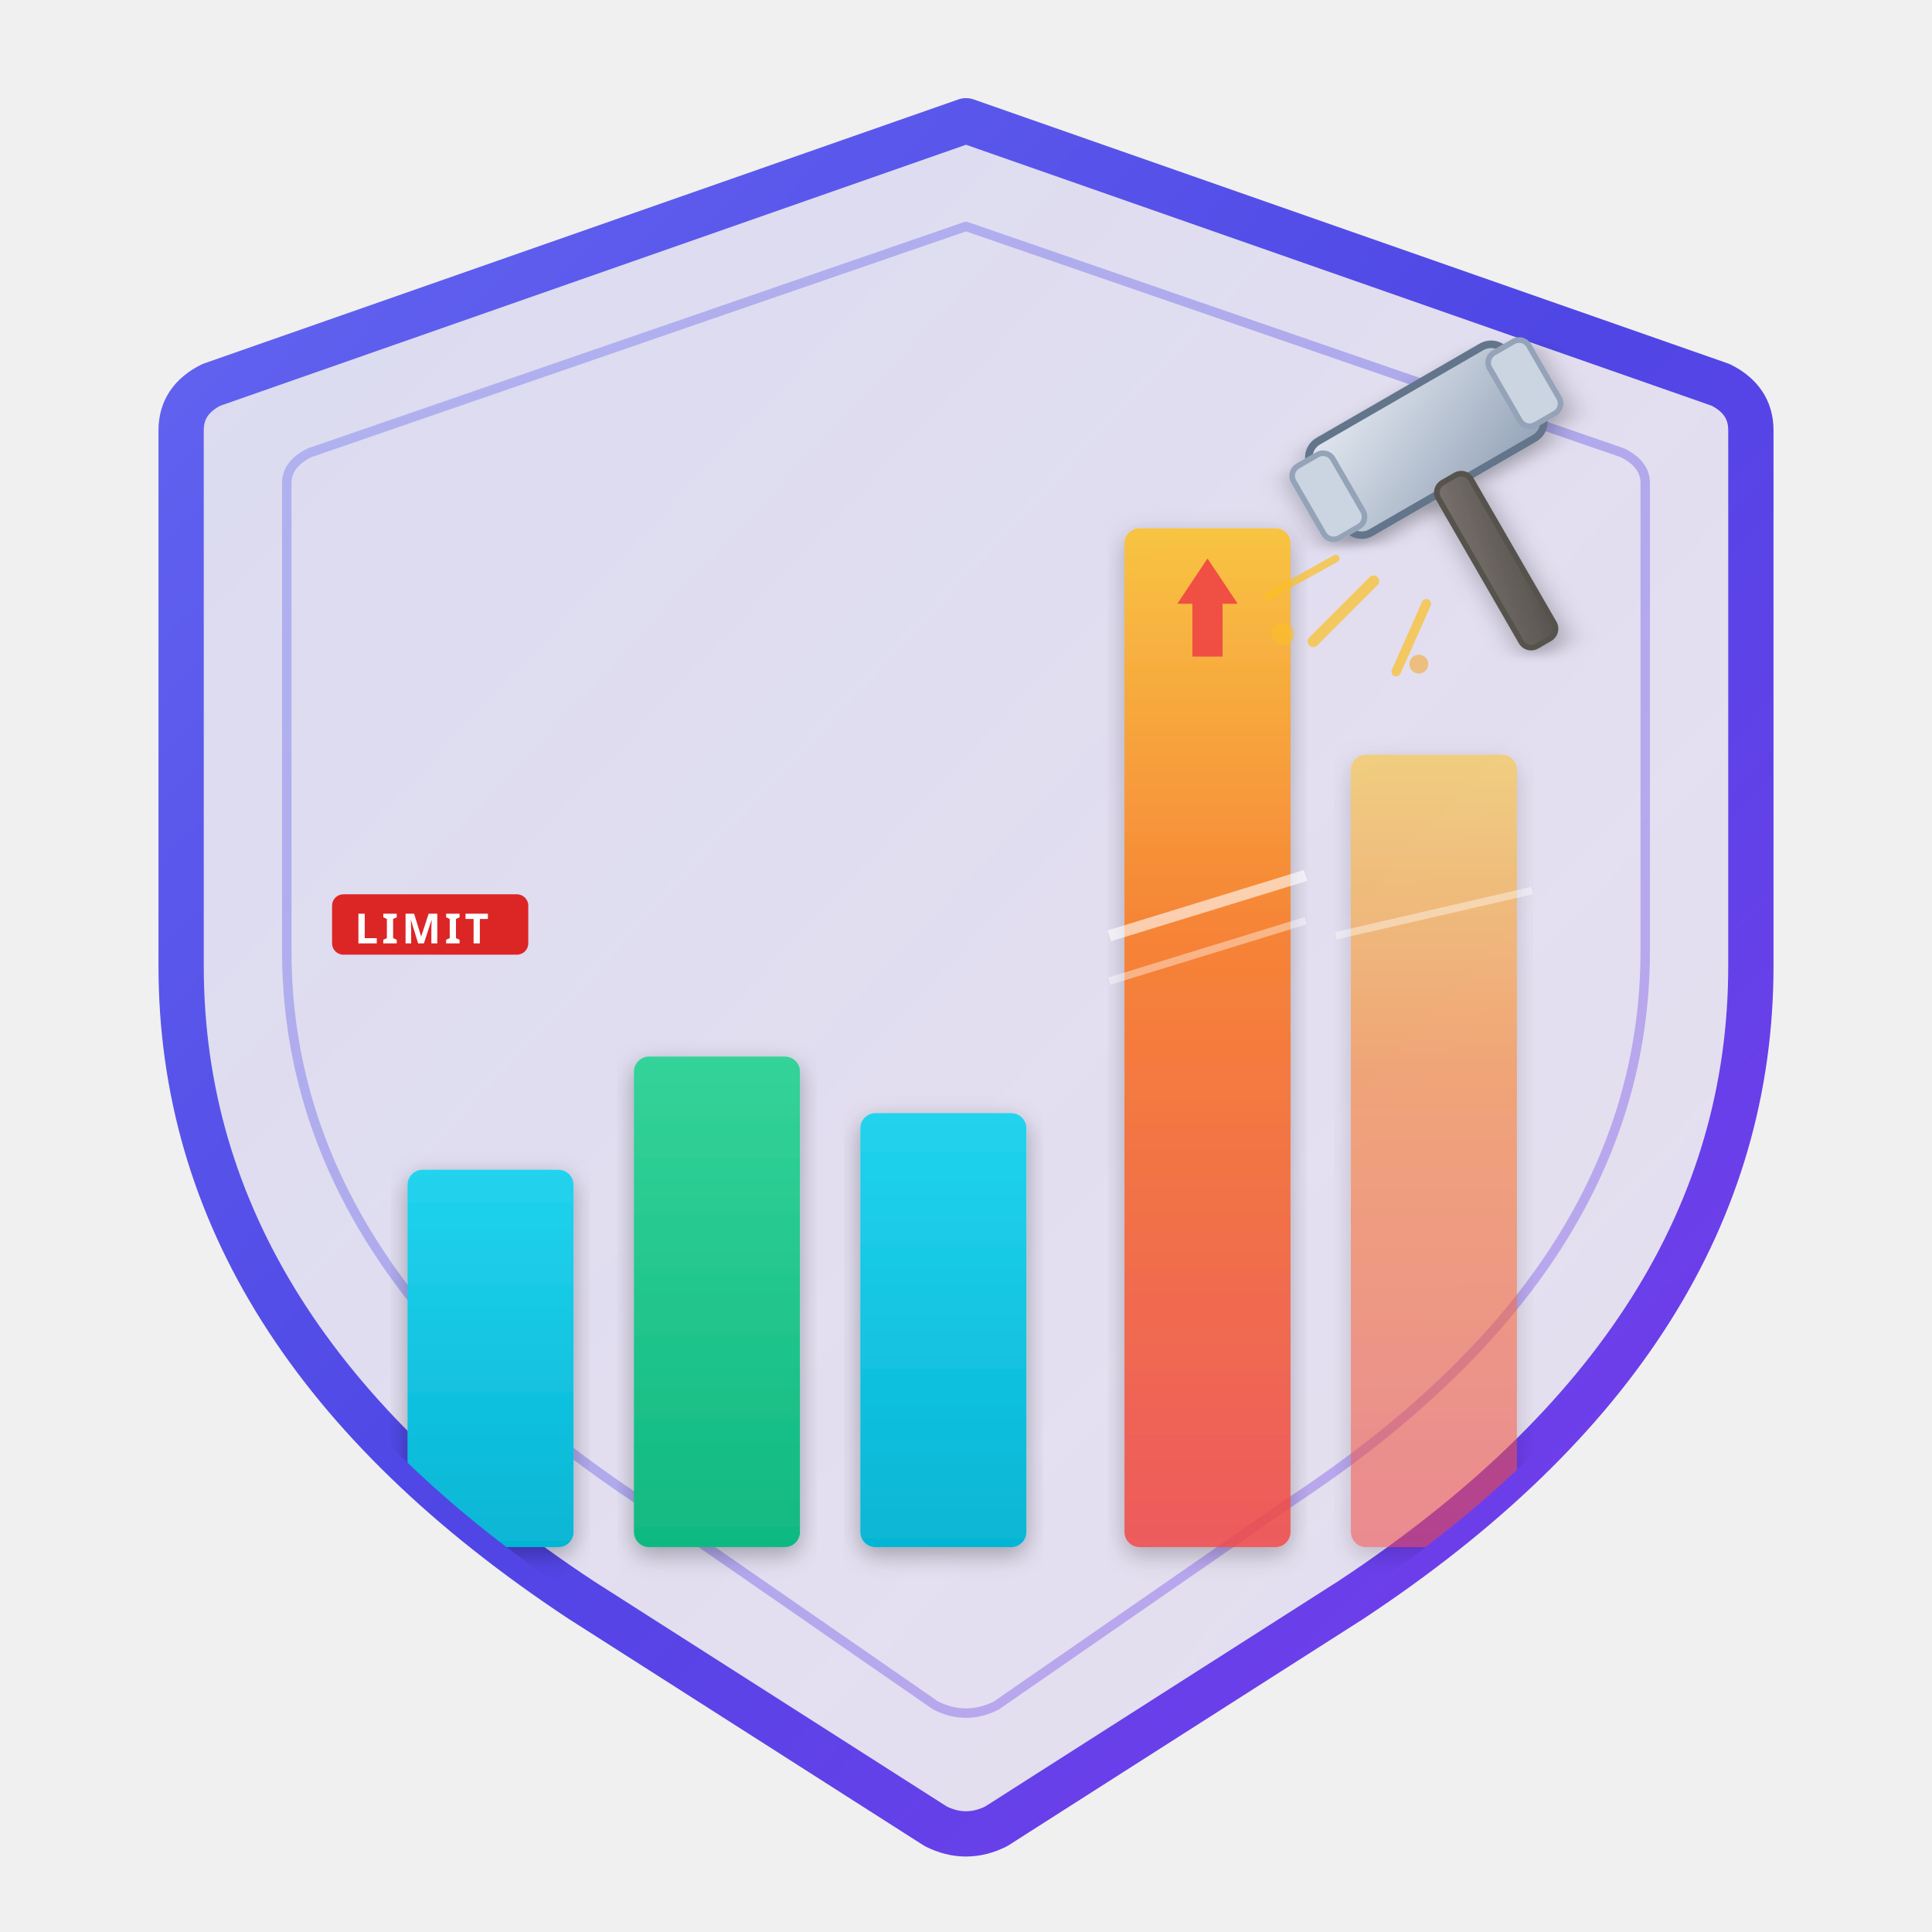
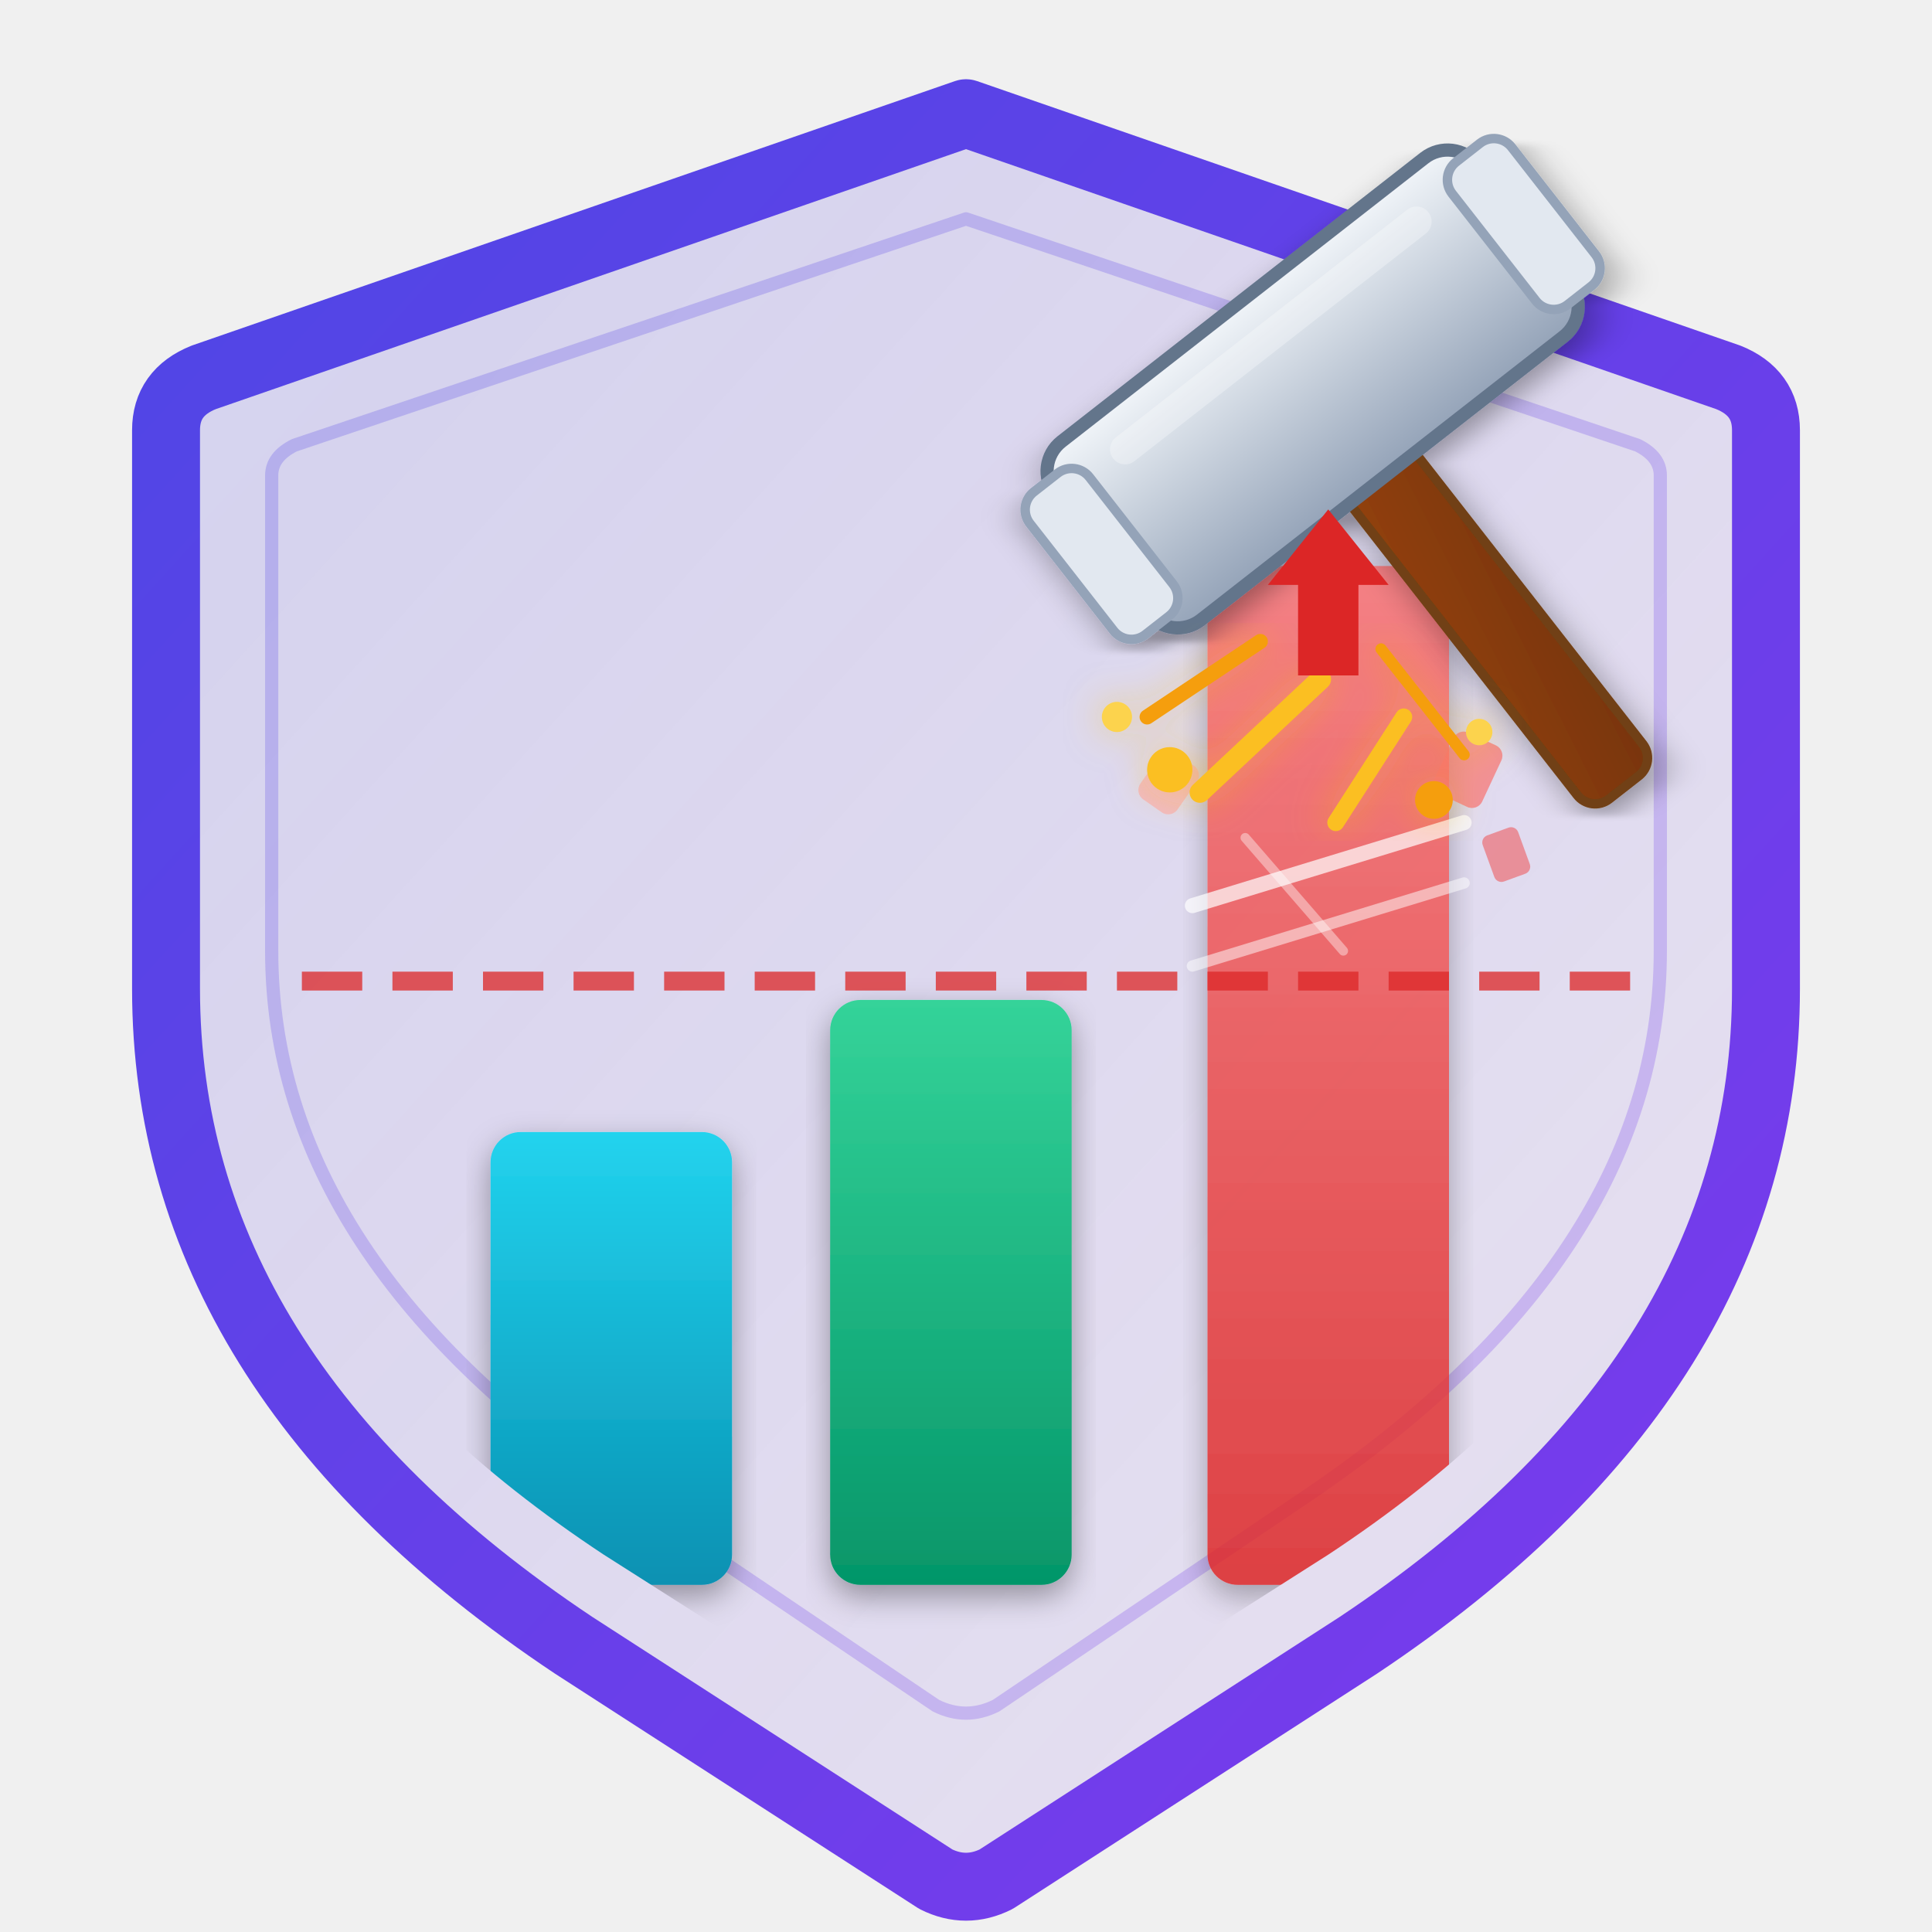
<svg xmlns="http://www.w3.org/2000/svg" viewBox="0 0 512 512" width="512" height="512">
  <defs>
-     <linearGradient id="shieldGrad" x1="0%" y1="0%" x2="100%" y2="100%">
-       <stop offset="0%" style="stop-color:#6366f1" />
-       <stop offset="50%" style="stop-color:#4f46e5" />
-       <stop offset="100%" style="stop-color:#7c3aed" />
+     <linearGradient id="sg" x1="0%" y1="0%" x2="100%" y2="100%">
+       <stop offset="0%" stop-color="#4f46e5" />
+       <stop offset="100%" stop-color="#7c3aed" />
    </linearGradient>
-     <linearGradient id="shieldFill" x1="0%" y1="0%" x2="100%" y2="100%">
-       <stop offset="0%" style="stop-color:#6366f1;stop-opacity:0.15" />
-       <stop offset="100%" style="stop-color:#7c3aed;stop-opacity:0.08" />
+     <linearGradient id="sf" x1="0%" y1="0%" x2="100%" y2="100%">
+       <stop offset="0%" stop-color="#4f46e5" stop-opacity="0.18" />
+       <stop offset="100%" stop-color="#7c3aed" stop-opacity="0.08" />
    </linearGradient>
-     <linearGradient id="barGrad1" x1="0%" y1="100%" x2="0%" y2="0%">
-       <stop offset="0%" style="stop-color:#06b6d4" />
-       <stop offset="100%" style="stop-color:#22d3ee" />
+     <linearGradient id="b1" x1="0%" y1="100%" x2="0%" y2="0%">
+       <stop offset="0%" stop-color="#0891b2" />
+       <stop offset="100%" stop-color="#22d3ee" />
    </linearGradient>
-     <linearGradient id="barGrad2" x1="0%" y1="100%" x2="0%" y2="0%">
-       <stop offset="0%" style="stop-color:#10b981" />
-       <stop offset="100%" style="stop-color:#34d399" />
+     <linearGradient id="b2" x1="0%" y1="100%" x2="0%" y2="0%">
+       <stop offset="0%" stop-color="#059669" />
+       <stop offset="100%" stop-color="#34d399" />
    </linearGradient>
-     <linearGradient id="spikeGrad" x1="0%" y1="100%" x2="0%" y2="0%">
-       <stop offset="0%" style="stop-color:#ef4444" />
-       <stop offset="60%" style="stop-color:#f97316" />
-       <stop offset="100%" style="stop-color:#fbbf24" />
+     <linearGradient id="br" x1="0%" y1="100%" x2="0%" y2="0%">
+       <stop offset="0%" stop-color="#dc2626" />
+       <stop offset="100%" stop-color="#f87171" />
    </linearGradient>
-     <linearGradient id="limitLine" x1="0%" y1="0%" x2="100%" y2="0%">
-       <stop offset="0%" style="stop-color:#ef4444" />
-       <stop offset="100%" style="stop-color:#dc2626" />
+     <linearGradient id="hh" x1="0%" y1="0%" x2="0%" y2="100%">
+       <stop offset="0%" stop-color="#f1f5f9" />
+       <stop offset="100%" stop-color="#94a3b8" />
    </linearGradient>
-     <linearGradient id="hammerGrad" x1="0%" y1="0%" x2="100%" y2="100%">
-       <stop offset="0%" style="stop-color:#e2e8f0" />
-       <stop offset="100%" style="stop-color:#94a3b8" />
+     <linearGradient id="hw" x1="0%" y1="0%" x2="100%" y2="100%">
+       <stop offset="0%" stop-color="#92400e" />
+       <stop offset="100%" stop-color="#78350f" />
    </linearGradient>
-     <linearGradient id="handleGrad" x1="0%" y1="0%" x2="100%" y2="100%">
-       <stop offset="0%" style="stop-color:#78716c" />
-       <stop offset="100%" style="stop-color:#57534e" />
-     </linearGradient>
-     <filter id="glow">
-       <feGaussianBlur stdDeviation="4" result="blur" />
+     <filter id="ds">
+       <feDropShadow dx="0" dy="3" stdDeviation="4" flood-color="#000" flood-opacity="0.35" />
+     </filter>
+     <filter id="ig">
+       <feGaussianBlur stdDeviation="5" result="b" />
+       <feFlood flood-color="#fbbf24" flood-opacity="0.5" result="c" />
+       <feComposite in="c" in2="b" operator="in" result="g" />
      <feMerge>
-         <feMergeNode in="blur" />
+         <feMergeNode in="g" />
        <feMergeNode in="SourceGraphic" />
      </feMerge>
    </filter>
-     <filter id="redGlow">
-       <feGaussianBlur stdDeviation="3" result="blur" />
-       <feFlood flood-color="#ef4444" flood-opacity="0.5" result="color" />
-       <feComposite in="color" in2="blur" operator="in" result="glow" />
-       <feMerge>
-         <feMergeNode in="glow" />
-         <feMergeNode in="SourceGraphic" />
-       </feMerge>
-     </filter>
-     <filter id="dropShadow">
-       <feDropShadow dx="0" dy="2" stdDeviation="3" flood-color="#000" flood-opacity="0.3" />
-     </filter>
-     <clipPath id="shieldClip">
-       <path d="M256 32 L456 102 Q464 106 464 114 L464 256 Q464 354 358 424 L264 484 Q256 488 248 484 L154 424 Q48 354 48 256 L48 114 Q48 106 56 102 Z" />
+     <clipPath id="sc">
+       <path d="M256 44 L444 108 Q452 112 452 120 L452 256 Q452 346 352 412 L264 468 Q256 472 248 468 L160 412 Q60 346 60 256 L60 120 Q60 112 68 108 Z" />
    </clipPath>
  </defs>
-   <path d="M256 32 L456 102 Q464 106 464 114 L464 256 Q464 354 358 424 L264 484 Q256 488 248 484 L154 424 Q48 354 48 256 L48 114 Q48 106 56 102 Z" fill="url(#shieldFill)" />
-   <path d="M256 32 L456 102 Q464 106 464 114 L464 256 Q464 354 358 424 L264 484 Q256 488 248 484 L154 424 Q48 354 48 256 L48 114 Q48 106 56 102 Z" fill="none" stroke="url(#shieldGrad)" stroke-width="12" stroke-linejoin="round" />
-   <path d="M256 60 L430 120 Q436 123 436 128 L436 252 Q436 336 342 398 L264 452 Q256 456 248 452 L170 398 Q76 336 76 252 L76 128 Q76 123 82 120 Z" fill="none" stroke="url(#shieldGrad)" stroke-width="2.5" stroke-linejoin="round" opacity="0.35" />
-   <g clip-path="url(#shieldClip)">
-     <rect x="108" y="310" width="44" height="100" rx="4" fill="url(#barGrad1)" filter="url(#dropShadow)" />
-     <rect x="168" y="280" width="44" height="130" rx="4" fill="url(#barGrad2)" filter="url(#dropShadow)" />
-     <rect x="228" y="295" width="44" height="115" rx="4" fill="url(#barGrad1)" filter="url(#dropShadow)" />
-     <rect x="298" y="140" width="44" height="270" rx="4" fill="url(#spikeGrad)" filter="url(#dropShadow)" opacity="0.85" />
-     <line x1="294" y1="248" x2="346" y2="232" stroke="#fff" stroke-width="3" opacity="0.6" />
-     <line x1="294" y1="260" x2="346" y2="244" stroke="#fff" stroke-width="2" opacity="0.4" />
-     <rect x="358" y="200" width="44" height="210" rx="4" fill="url(#spikeGrad)" filter="url(#dropShadow)" opacity="0.55" />
-     <line x1="354" y1="248" x2="406" y2="236" stroke="#fff" stroke-width="2" opacity="0.4" />
-     <line x1="80" y1="250" x2="440" y2="250" stroke="url(#limitLine)" stroke-width="5" stroke-dasharray="12,6" filter="url(#redGlow)" />
-     <rect x="88" y="237" width="52" height="16" rx="3" fill="#dc2626" />
-     <text x="94" y="250" fill="#fff" font-family="system-ui, sans-serif" font-size="11" font-weight="800" letter-spacing="1">LIMIT</text>
+   <path d="M256 24 L460 96 Q470 100 470 110 L470 262 Q470 366 360 438 L264 500 Q256 504 248 500 L152 438 Q42 366 42 262 L42 110 Q42 100 52 96 Z" fill="none" stroke="#4f46e5" stroke-width="4" stroke-linejoin="round" opacity="0.15" />
+   <path d="M256 30 L458 100 Q468 104 468 114 L468 262 Q468 364 360 436 L264 498 Q256 502 248 498 L152 436 Q44 364 44 262 L44 114 Q44 104 54 100 Z" fill="url(#sf)" />
+   <path d="M256 30 L458 100 Q468 104 468 114 L468 262 Q468 364 360 436 L264 498 Q256 502 248 498 L152 436 Q44 364 44 262 L44 114 Q44 104 54 100 Z" fill="none" stroke="url(#sg)" stroke-width="18" stroke-linejoin="round" />
+   <path d="M256 58 L434 118 Q440 121 440 126 L440 252 Q440 334 344 398 L264 452 Q256 456 248 452 L168 398 Q72 334 72 252 L72 126 Q72 121 78 118 Z" fill="none" stroke="url(#sg)" stroke-width="3.5" stroke-linejoin="round" opacity="0.25" />
+   <g clip-path="url(#sc)">
+     <rect x="130" y="300" width="64" height="120" rx="8" ry="8" fill="url(#b1)" filter="url(#ds)" />
+     <rect x="220" y="265" width="64" height="155" rx="8" ry="8" fill="url(#b2)" filter="url(#ds)" />
+     <rect x="320" y="150" width="64" height="270" rx="8" ry="8" fill="url(#br)" filter="url(#ds)" opacity="0.85" />
+     <line x1="316" y1="240" x2="388" y2="218" stroke="#fff" stroke-width="4" stroke-linecap="round" opacity="0.7" />
+     <line x1="316" y1="256" x2="388" y2="234" stroke="#fff" stroke-width="3" stroke-linecap="round" opacity="0.5" />
+     <line x1="330" y1="222" x2="356" y2="252" stroke="#fff" stroke-width="2.5" stroke-linecap="round" opacity="0.4" />
+     <rect x="382" y="195" width="14" height="18" rx="3" ry="3" fill="#f87171" opacity="0.7" transform="rotate(25,389,204)" />
+     <rect x="394" y="220" width="10" height="13" rx="2" ry="2" fill="#ef4444" opacity="0.5" transform="rotate(-20,399,226)" />
+     <rect x="304" y="200" width="12" height="15" rx="3" ry="3" fill="#fca5a5" opacity="0.6" transform="rotate(35,310,207)" />
+     <line x1="80" y1="260" x2="440" y2="260" stroke="#dc2626" stroke-width="5" stroke-dasharray="16,8" opacity="0.75" />
  </g>
-   <g transform="translate(340, 80) rotate(-30, 40, 40)" filter="url(#dropShadow)">
-     <rect x="10" y="22" width="60" height="28" rx="5" fill="url(#hammerGrad)" stroke="#64748b" stroke-width="2" />
-     <rect x="4" y="25" width="12" height="22" rx="3" fill="#cbd5e1" stroke="#94a3b8" stroke-width="1.5" />
-     <rect x="64" y="25" width="12" height="22" rx="3" fill="#cbd5e1" stroke="#94a3b8" stroke-width="1.5" />
-     <rect x="35" y="48" width="10" height="50" rx="3" fill="url(#handleGrad)" stroke="#57534e" stroke-width="1.5" />
+   <g transform="translate(272, 30) rotate(-38, 80, 80)" filter="url(#ds)">
+     <rect x="70" y="96" width="22" height="110" rx="6" ry="6" fill="url(#hw)" stroke="#713f12" stroke-width="2.5" />
+     <rect x="10" y="42" width="142" height="60" rx="10" ry="10" fill="url(#hh)" stroke="#64748b" stroke-width="3.5" />
+     <rect x="0" y="48" width="20" height="48" rx="6" ry="6" fill="#e2e8f0" stroke="#94a3b8" stroke-width="2.5" />
+     <rect x="142" y="48" width="20" height="48" rx="6" ry="6" fill="#e2e8f0" stroke="#94a3b8" stroke-width="2.5" />
+     <rect x="28" y="50" width="106" height="8" rx="4" ry="4" fill="#fff" opacity="0.3" />
  </g>
-   <g opacity="0.7">
-     <line x1="364" y1="154" x2="348" y2="170" stroke="#fbbf24" stroke-width="3" stroke-linecap="round" />
-     <line x1="378" y1="160" x2="370" y2="178" stroke="#fbbf24" stroke-width="2.5" stroke-linecap="round" />
-     <line x1="354" y1="148" x2="336" y2="158" stroke="#fbbf24" stroke-width="2" stroke-linecap="round" />
-     <circle cx="340" cy="168" r="3" fill="#fbbf24" opacity="0.8" />
-     <circle cx="376" cy="176" r="2.5" fill="#f59e0b" opacity="0.7" />
+   <g filter="url(#ig)">
+     <line x1="350" y1="180" x2="318" y2="210" stroke="#fbbf24" stroke-width="5.5" stroke-linecap="round" />
+     <line x1="372" y1="190" x2="354" y2="218" stroke="#fbbf24" stroke-width="4.5" stroke-linecap="round" />
+     <line x1="334" y1="170" x2="304" y2="190" stroke="#f59e0b" stroke-width="4" stroke-linecap="round" />
+     <line x1="366" y1="172" x2="388" y2="200" stroke="#f59e0b" stroke-width="3" stroke-linecap="round" />
+     <circle cx="310" cy="204" r="6" fill="#fbbf24" />
+     <circle cx="380" cy="212" r="5" fill="#f59e0b" />
+     <circle cx="296" cy="190" r="4" fill="#fcd34d" />
+     <circle cx="392" cy="194" r="3.5" fill="#fcd34d" />
  </g>
-   <g transform="translate(320, 160)" opacity="0.9">
-     <polygon points="0,-12 8,0 4,0 4,14 -4,14 -4,0 -8,0" fill="#ef4444" />
+   <g transform="translate(352, 155)">
+     <polygon points="0,-20 16,0 8,0 8,24 -8,24 -8,0 -16,0" fill="#dc2626" />
  </g>
</svg>
